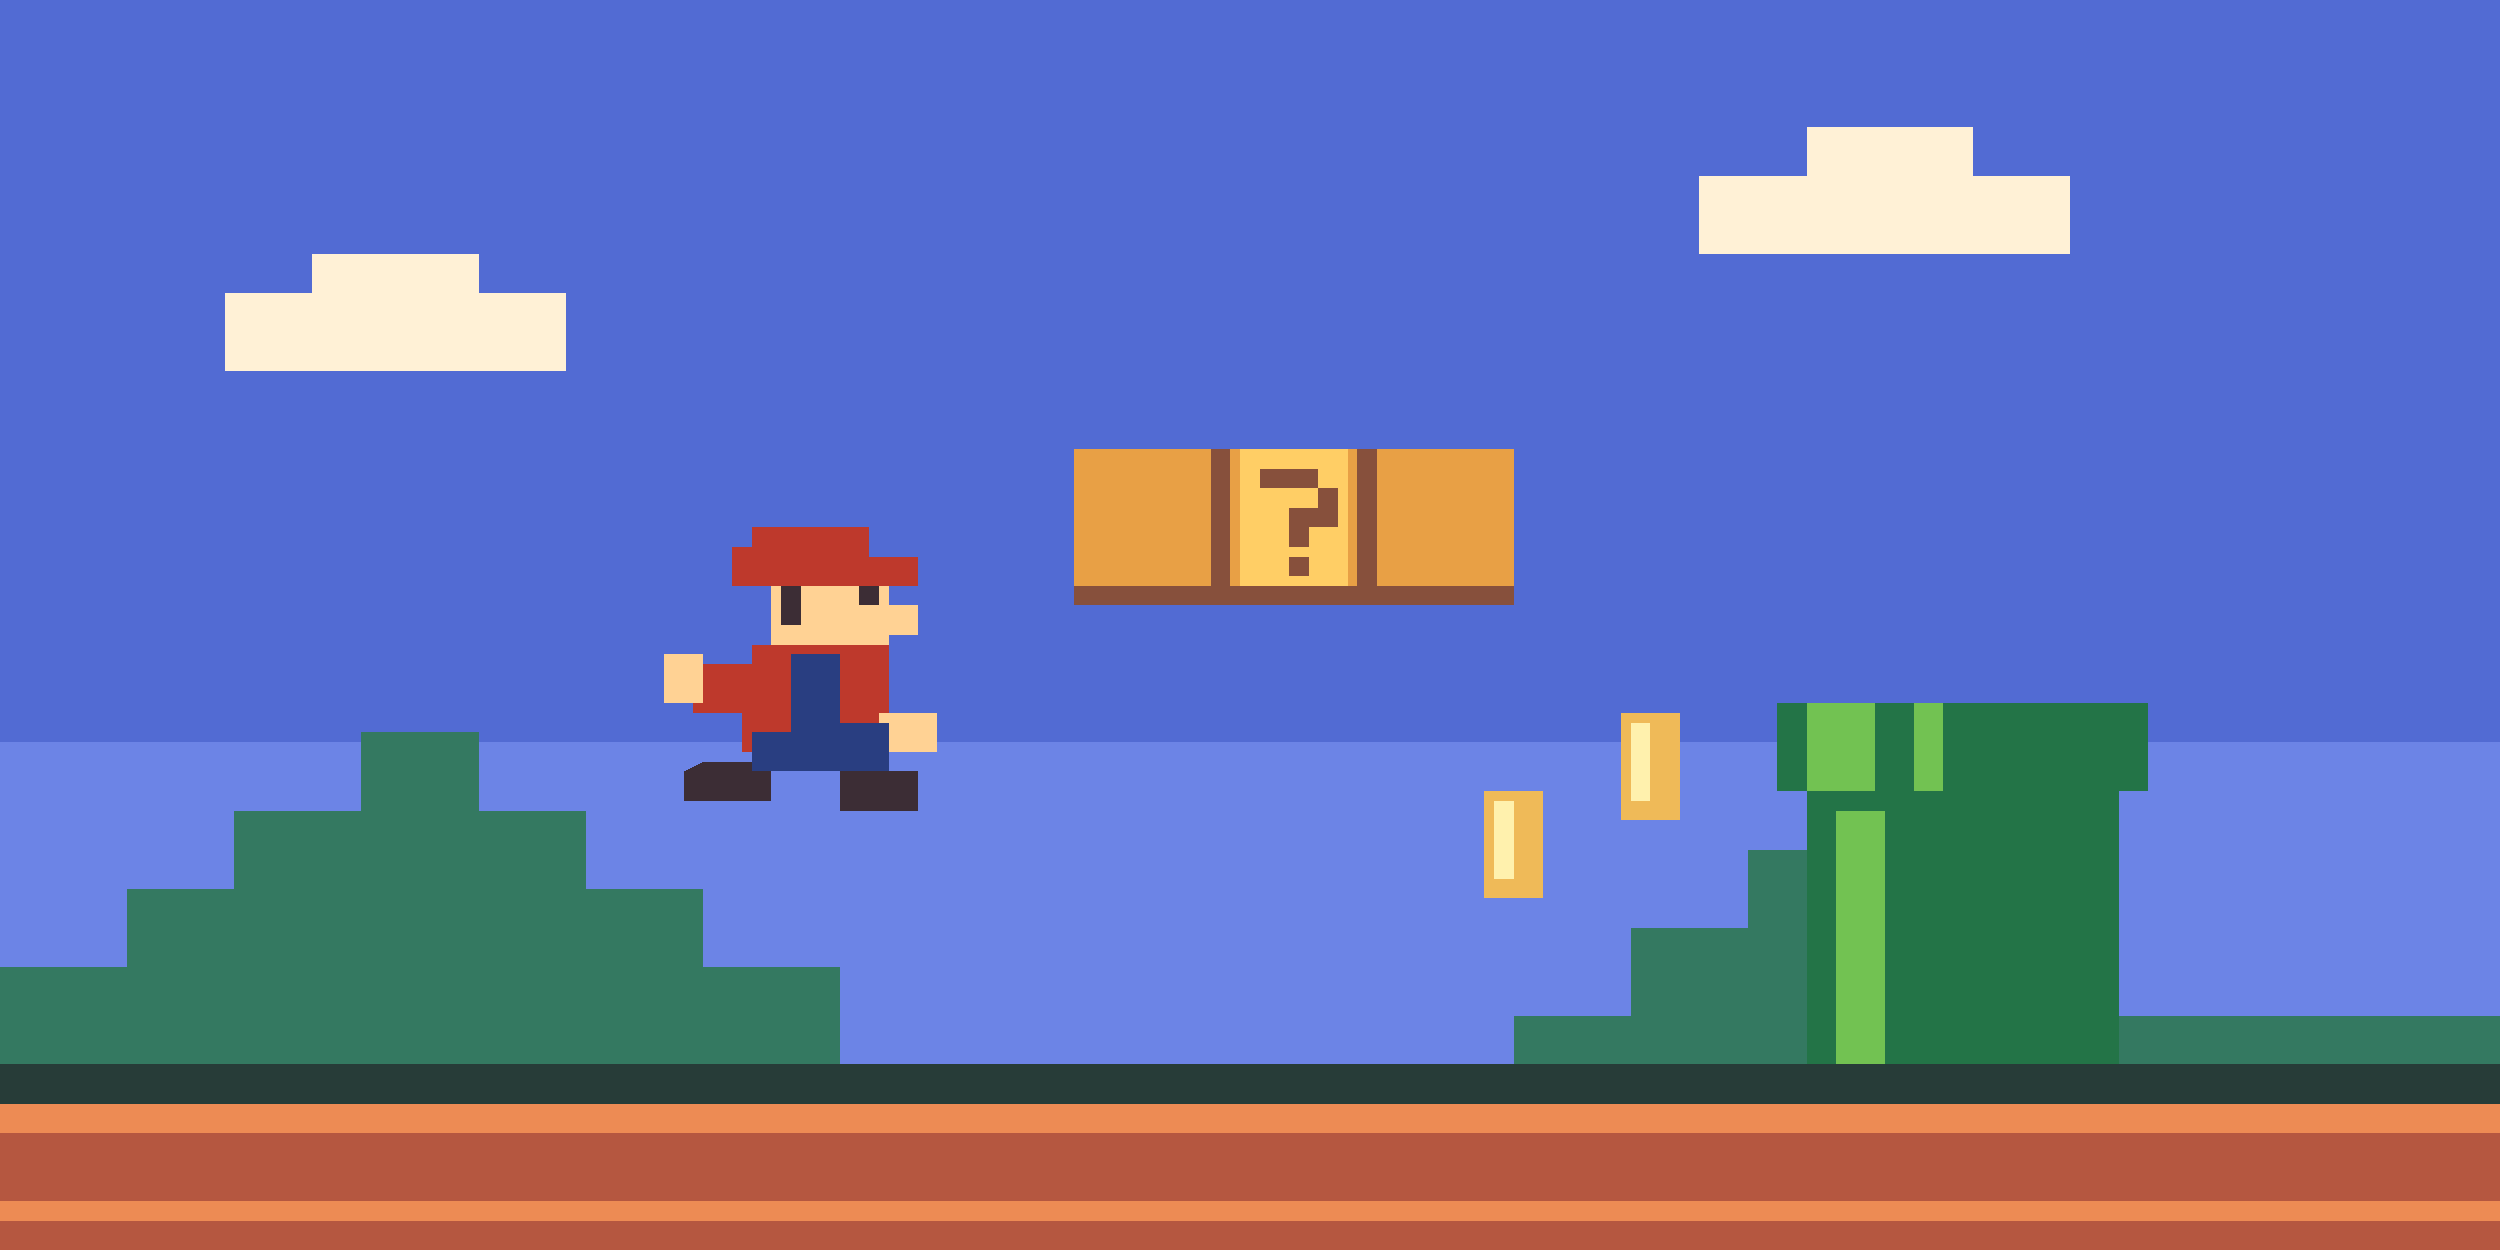
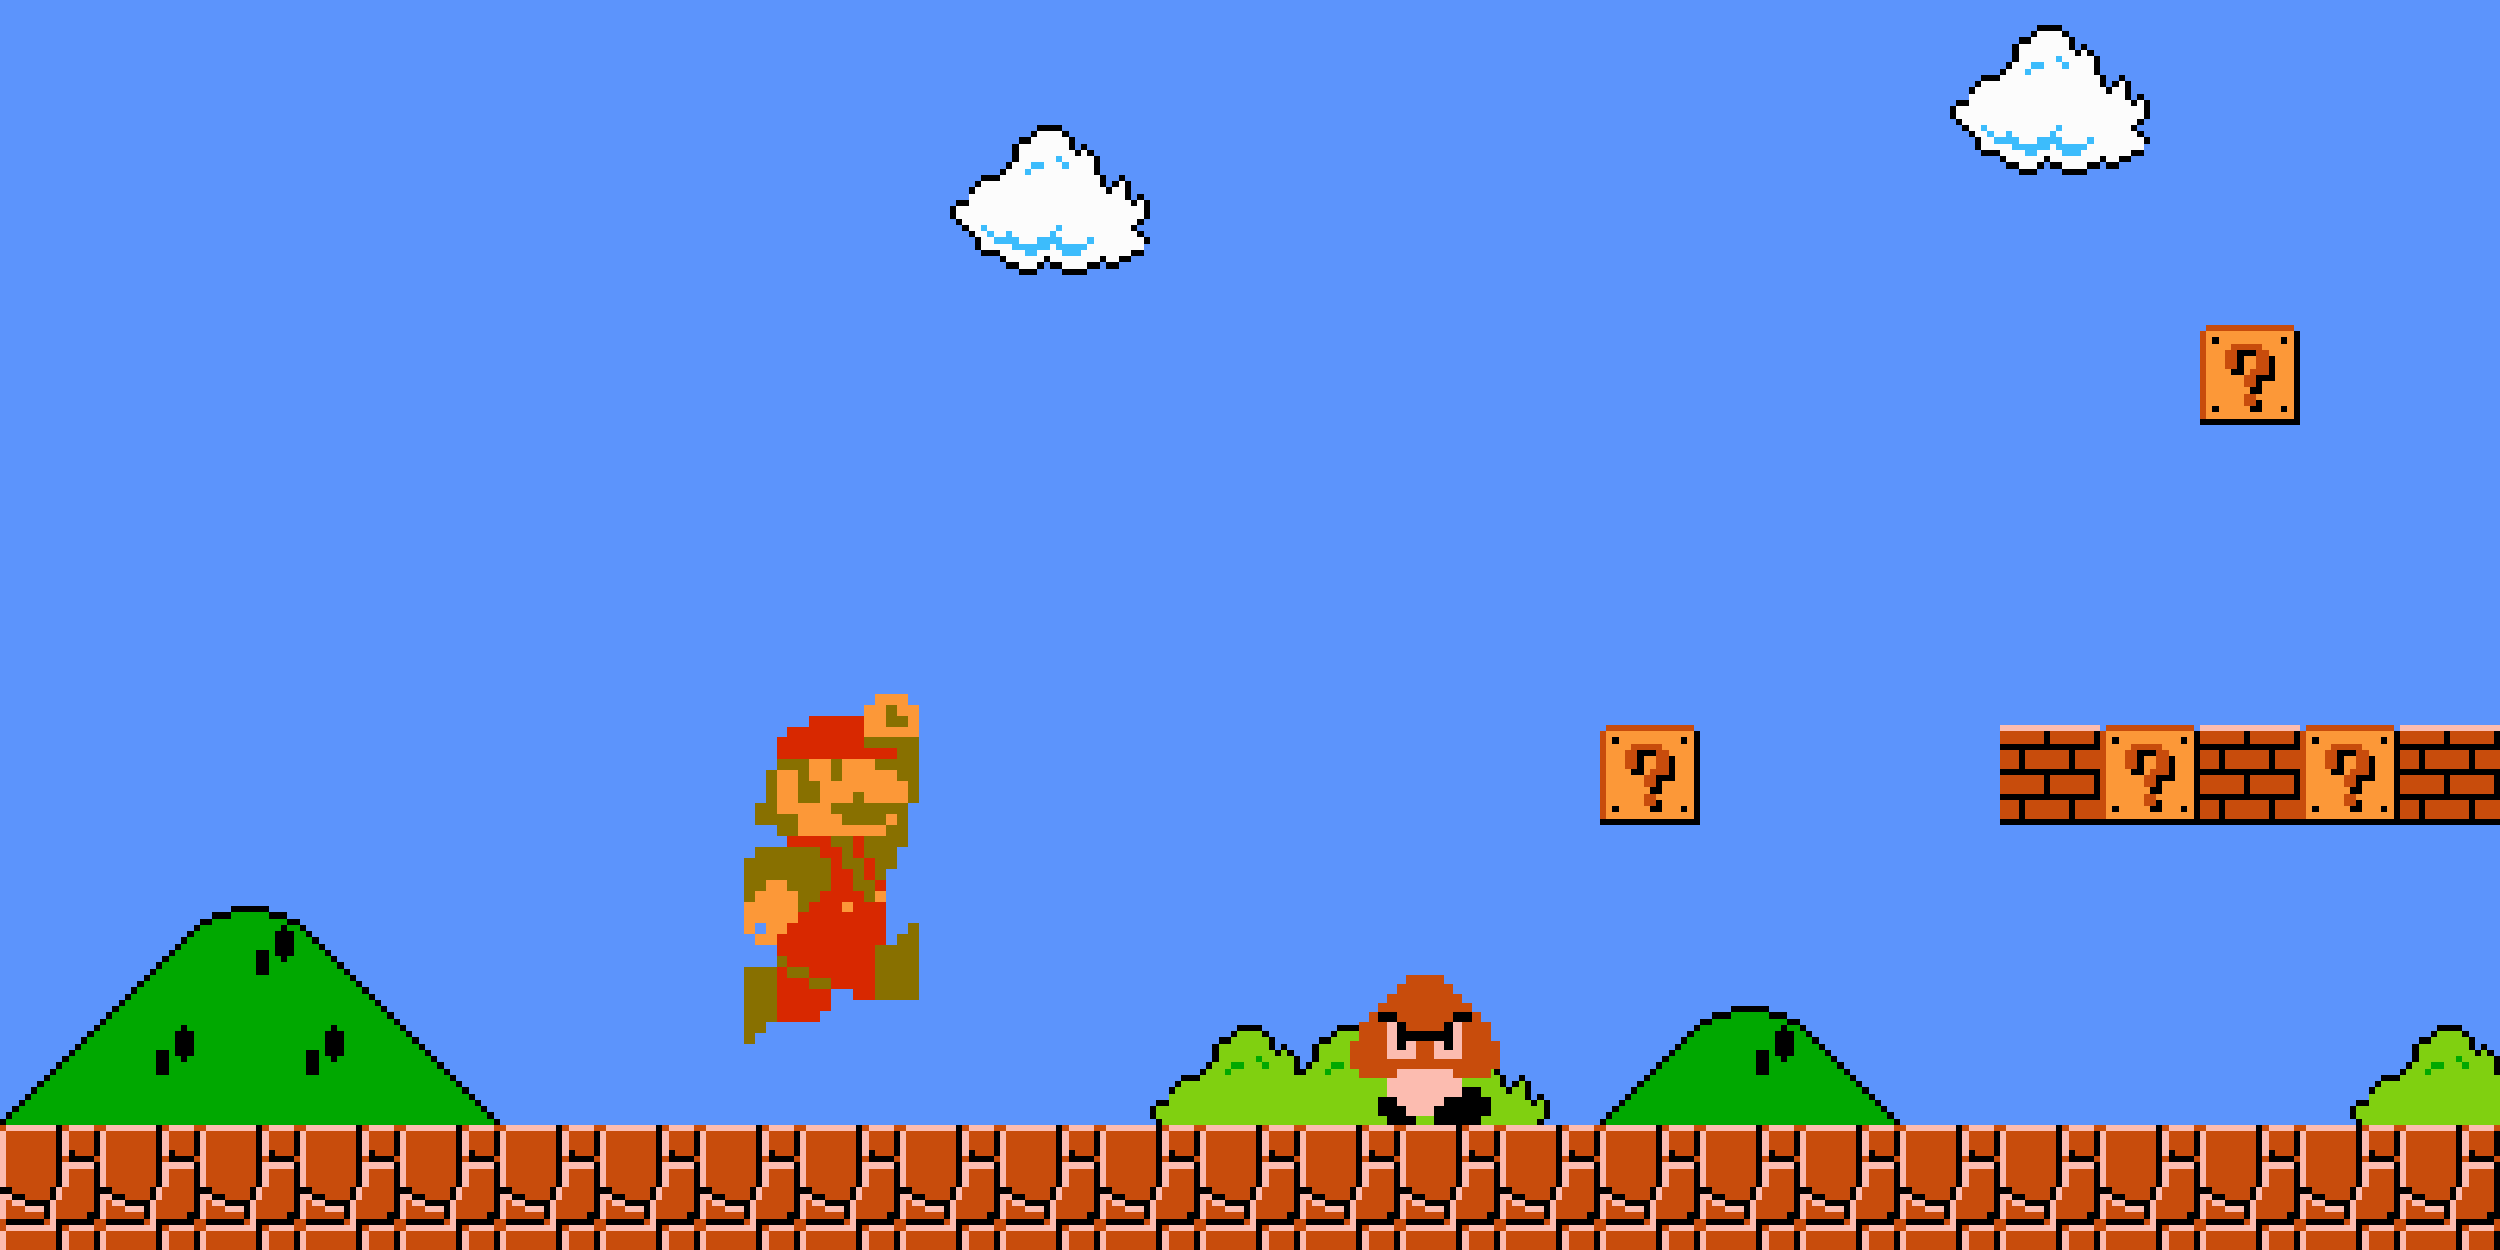
- <svg xmlns="http://www.w3.org/2000/svg" viewBox="0 0 256 128" shape-rendering="crispEdges">
-   <path fill="#526bd3" d="M0 0h256v128H0z" />
-   <path fill="#6c84e6" d="M0 76h256v38H0z" />
-   <path fill="#fff1d6" d="M23 30h9v-4h17v4h9v8H23zm151-12h11v-5h17v5h10v8h-38z" />
-   <path fill="#347961" d="M0 99h13v-8h11v-8h13v-8h12v8h11v8h12v8h14v13H0zm155 5h12v-9h12v-8h18v8h14v9h45v8H155z" />
-   <path fill="#273c38" d="M0 109h256v19H0z" />
-   <path fill="#b55740" d="M0 113h256v15H0z" />
-   <path fill="#ed8b54" d="M0 113h256v3H0zm0 10h256v2H0z" />
-   <path fill="#237447" d="M185 80h32v29h-32zm-3-8h38v9h-38z" />
-   <path fill="#72c252" d="M185 72h7v9h-7zm3 11h5v26h-5zm8-11h3v9h-3z" />
-   <path fill="#e8a045" d="M110 46h45v16h-45z" />
-   <path fill="#87503c" d="M110 60h45v2h-45zm14-14h2v16h-2zm15 0h2v16h-2z" />
-   <path fill="#ffce65" d="M127 46h11v14h-11z" />
-   <path fill="#87503c" d="M129 48h6v2h2v4h-3v2h-2v-4h3v-2h-6zm3 9h2v2h-2z" />
-   <path fill="#be392c" d="M77 54h12v3h5v3H75v-4h2zm0 12h14v11H76v-4h-5v-5h6z" />
-   <path fill="#ffd294" d="M79 60h12v6H79zm11 2h4v3h-4zm-22 5h4v5h-4zm22 6h6v4h-6z" />
-   <path fill="#3c2d35" d="M80 60h2v4h-2zm8 0h2v2h-2zM72 78h7v4h-9v-3zm14 1h8v4h-8z" />
-   <path fill="#293e81" d="M81 67h5v7h5v5H77v-4h4z" />
-   <path fill="#efba58" d="M152 81h6v11h-6zm14-8h6v11h-6z" />
-   <path fill="#fff1ad" d="M153 82h2v8h-2zm14-8h2v8h-2z" />
+ <svg xmlns="http://www.w3.org/2000/svg" viewBox="0 28 400 200" shape-rendering="crispEdges">
+   <rect width="400" height="240" fill="#5c94fc" />
+   <defs>
+     <g id="tile-205">
+       <path fill="#000000" d="M13 8h3v1h-3zM12 9h1v1h-1zM11 10h1v1h-1zM9 12h2v1h-2zM8 13h1v1h-1zM8 14h1v1h-1zM9 15h1v1h-1z" />
+       <path fill="#fcfcfc" d="M13 9h3v1h-3zM12 10h4v1h-4zM11 11h5v1h-5zM11 12h5v1h-5zM9 13h7v1h-7zM9 14h7v1h-7zM10 15h6v1h-6z" />
+     </g>
+     <g id="tile-206">
+       <path fill="#000000" d="M6 0h4v1h-4zM5 1h1v1h-1zM10 1h1v1h-1zM3 2h2v1h-2zM11 2h1v1h-1zM2 3h1v1h-1zM11 3h1v1h-1zM13 3h1v1h-1zM2 4h1v1h-1zM12 4h1v1h-1zM14 4h1v1h-1zM2 5h1v1h-1zM15 5h1v1h-1zM1 6h1v1h-1zM15 6h1v1h-1zM0 7h1v1h-1zM15 7h1v1h-1z" />
+       <path fill="#fcfcfc" d="M6 1h4v1h-4zM5 2h6v1h-6zM3 3h8v1h-8zM3 4h9v1h-9zM13 4h1v1h-1zM3 5h6v1h-6zM10 5h5v1h-5zM2 6h3v1h-3zM7 6h3v1h-3zM11 6h4v1h-4zM1 7h3v1h-3zM5 7h10v1h-10zM0 8h16v1h-16zM0 9h16v1h-16zM0 10h16v1h-16zM0 11h16v1h-16zM0 12h16v1h-16zM0 13h16v1h-16zM0 14h16v1h-16zM0 15h16v1h-16z" />
+       <path fill="#3cbcfc" d="M9 5h1v1h-1zM5 6h2v1h-2zM10 6h1v1h-1zM4 7h1v1h-1z" />
+     </g>
+     <g id="tile-207">
+       <path fill="#000000" d="M0 8h1v1h-1zM3 8h1v1h-1zM0 9h1v1h-1zM2 9h1v1h-1zM4 9h1v1h-1zM1 10h1v1h-1zM4 10h1v1h-1zM4 11h1v1h-1zM6 11h1v1h-1zM5 12h1v1h-1zM7 12h1v1h-1zM7 13h1v1h-1zM7 14h1v1h-1zM6 15h1v1h-1z" />
+       <path fill="#fcfcfc" d="M3 9h1v1h-1zM0 10h1v1h-1zM2 10h2v1h-2zM0 11h4v1h-4zM0 12h5v1h-5zM6 12h1v1h-1zM0 13h7v1h-7zM0 14h7v1h-7zM0 15h6v1h-6z" />
+     </g>
+     <g id="tile-253">
+       <path fill="#000000" d="M10 0h1v1h-1zM11 1h1v1h-1zM12 2h1v1h-1zM12 3h1v1h-1zM13 4h3v1h-3z" />
+       <path fill="#fcfcfc" d="M11 0h2v1h-2zM14 0h2v1h-2zM12 1h2v1h-2zM15 1h1v1h-1zM13 2h2v1h-2zM13 3h3v1h-3z" />
+       <path fill="#3cbcfc" d="M13 0h1v1h-1zM14 1h1v1h-1zM15 2h1v1h-1z" />
+     </g>
+     <g id="tile-254">
+       <path fill="#fcfcfc" d="M0 0h9v1h-9zM10 0h6v1h-6zM0 1h1v1h-1zM2 1h6v1h-6zM9 1h7v1h-7zM3 2h3v1h-3zM10 2h4v1h-4zM15 2h1v1h-1zM0 3h2v1h-2zM8 3h1v1h-1zM14 3h2v1h-2zM0 4h4v1h-4zM6 4h4v1h-4zM13 4h3v1h-3zM1 5h6v1h-6zM8 5h8v1h-8zM3 6h3v1h-3zM10 6h4v1h-4z" />
+       <path fill="#3cbcfc" d="M9 0h1v1h-1zM1 1h1v1h-1zM8 1h1v1h-1zM0 2h3v1h-3zM6 2h4v1h-4zM14 2h1v1h-1zM2 3h6v1h-6zM9 3h5v1h-5zM4 4h2v1h-2zM10 4h3v1h-3z" />
+       <path fill="#000000" d="M0 5h1v1h-1zM7 5h1v1h-1zM1 6h2v1h-2zM6 6h1v1h-1zM8 6h2v1h-2zM14 6h2v1h-2zM3 7h3v1h-3zM10 7h4v1h-4z" />
+     </g>
+     <g id="tile-255">
+       <path fill="#fcfcfc" d="M0 0h5v1h-5zM0 1h6v1h-6zM0 2h7v1h-7zM0 3h7v1h-7zM0 4h5v1h-5zM1 5h2v1h-2z" />
+       <path fill="#000000" d="M5 0h1v1h-1zM6 1h1v1h-1zM7 2h1v1h-1zM5 4h2v1h-2zM0 5h1v1h-1zM3 5h2v1h-2zM1 6h2v1h-2z" />
+     </g>
+     <g id="tile-202">
+       <path fill="#000000" d="M5 13h6v1h-6zM2 14h3v1h-3zM11 14h3v1h-3zM0 15h2v1h-2zM14 15h2v1h-2z" />
+       <path fill="#00a800" d="M5 14h6v1h-6zM2 15h12v1h-12z" />
+     </g>
+     <g id="tile-249">
+       <path fill="#000000" d="M15 0h1v1h-1zM14 1h1v1h-1zM13 2h1v1h-1zM12 3h1v1h-1zM11 4h1v1h-1zM10 5h1v1h-1zM9 6h1v1h-1zM8 7h1v1h-1zM7 8h1v1h-1zM6 9h1v1h-1zM5 10h1v1h-1zM4 11h1v1h-1zM3 12h1v1h-1zM2 13h1v1h-1zM1 14h1v1h-1zM0 15h1v1h-1z" />
+       <path fill="#00a800" d="M15 1h1v1h-1zM14 2h2v1h-2zM13 3h3v1h-3zM12 4h4v1h-4zM11 5h5v1h-5zM10 6h6v1h-6zM9 7h7v1h-7zM8 8h8v1h-8zM7 9h9v1h-9zM6 10h10v1h-10zM5 11h11v1h-11zM4 12h12v1h-12zM3 13h13v1h-13zM2 14h14v1h-14zM1 15h15v1h-15z" />
+     </g>
+     <g id="tile-297">
+       <path fill="#00a800" d="M0 0h13v1h-13zM14 0h2v1h-2zM0 1h12v1h-12zM15 1h1v1h-1zM0 2h12v1h-12zM15 2h1v1h-1zM0 3h12v1h-12zM15 3h1v1h-1zM0 4h9v1h-9zM11 4h1v1h-1zM15 4h1v1h-1zM0 5h9v1h-9zM11 5h2v1h-2zM14 5h2v1h-2zM0 6h9v1h-9zM11 6h5v1h-5zM0 7h9v1h-9zM11 7h5v1h-5zM0 8h16v1h-16zM0 9h16v1h-16zM0 10h16v1h-16zM0 11h16v1h-16zM0 12h16v1h-16zM0 13h16v1h-16zM0 14h16v1h-16zM0 15h16v1h-16z" />
+       <path fill="#000000" d="M13 0h1v1h-1zM12 1h3v1h-3zM12 2h3v1h-3zM12 3h3v1h-3zM9 4h2v1h-2zM12 4h3v1h-3zM9 5h2v1h-2zM13 5h1v1h-1zM9 6h2v1h-2zM9 7h2v1h-2z" />
+     </g>
+     <g id="tile-251">
+       <path fill="#000000" d="M0 0h1v1h-1zM1 1h1v1h-1zM2 2h1v1h-1zM3 3h1v1h-1zM4 4h1v1h-1zM5 5h1v1h-1zM6 6h1v1h-1zM7 7h1v1h-1zM8 8h1v1h-1zM9 9h1v1h-1zM10 10h1v1h-1zM11 11h1v1h-1zM12 12h1v1h-1zM13 13h1v1h-1zM14 14h1v1h-1zM15 15h1v1h-1z" />
+       <path fill="#00a800" d="M0 1h1v1h-1zM0 2h2v1h-2zM0 3h3v1h-3zM0 4h4v1h-4zM0 5h5v1h-5zM0 6h6v1h-6zM0 7h7v1h-7zM0 8h8v1h-8zM0 9h9v1h-9zM0 10h10v1h-10zM0 11h11v1h-11zM0 12h12v1h-12zM0 13h13v1h-13zM0 14h14v1h-14zM0 15h15v1h-15z" />
+     </g>
+     <g id="tile-296">
+       <path fill="#000000" d="M15 0h1v1h-1zM14 1h1v1h-1zM13 2h1v1h-1zM12 3h1v1h-1zM11 4h1v1h-1zM10 5h1v1h-1zM9 6h1v1h-1zM8 7h1v1h-1zM7 8h1v1h-1zM6 9h1v1h-1zM5 10h1v1h-1zM4 11h1v1h-1zM3 12h1v1h-1zM2 13h1v1h-1zM1 14h1v1h-1zM0 15h1v1h-1z" />
+       <path fill="#00a800" d="M15 1h1v1h-1zM14 2h2v1h-2zM13 3h3v1h-3zM12 4h4v1h-4zM11 5h5v1h-5zM10 6h6v1h-6zM9 7h7v1h-7zM8 8h8v1h-8zM7 9h9v1h-9zM6 10h10v1h-10zM5 11h11v1h-11zM4 12h12v1h-12zM3 13h13v1h-13zM2 14h14v1h-14zM1 15h15v1h-15z" />
+     </g>
+     <g id="tile-298">
+       <path fill="#00a800" d="M0 0h16v1h-16zM0 1h16v1h-16zM0 2h16v1h-16zM0 3h16v1h-16zM0 4h16v1h-16zM0 5h16v1h-16zM0 6h16v1h-16zM0 7h16v1h-16zM0 8h16v1h-16zM0 9h16v1h-16zM0 10h16v1h-16zM0 11h16v1h-16zM0 12h16v1h-16zM0 13h16v1h-16zM0 14h16v1h-16zM0 15h16v1h-16z" />
+     </g>
+     <g id="tile-299">
+       <path fill="#00a800" d="M0 0h5v1h-5zM6 0h10v1h-10zM0 1h4v1h-4zM7 1h9v1h-9zM0 2h4v1h-4zM7 2h9v1h-9zM0 3h4v1h-4zM7 3h9v1h-9zM0 4h1v1h-1zM3 4h1v1h-1zM7 4h9v1h-9zM0 5h1v1h-1zM3 5h2v1h-2zM6 5h10v1h-10zM0 6h1v1h-1zM3 6h13v1h-13zM0 7h1v1h-1zM3 7h13v1h-13zM0 8h16v1h-16zM0 9h16v1h-16zM0 10h16v1h-16zM0 11h16v1h-16zM0 12h16v1h-16zM0 13h16v1h-16zM0 14h16v1h-16zM0 15h16v1h-16z" />
+       <path fill="#000000" d="M5 0h1v1h-1zM4 1h3v1h-3zM4 2h3v1h-3zM4 3h3v1h-3zM1 4h2v1h-2zM4 4h3v1h-3zM1 5h2v1h-2zM5 5h1v1h-1zM1 6h2v1h-2zM1 7h2v1h-2z" />
+     </g>
+     <g id="tile-300">
+       <path fill="#000000" d="M0 0h1v1h-1zM1 1h1v1h-1zM2 2h1v1h-1zM3 3h1v1h-1zM4 4h1v1h-1zM5 5h1v1h-1zM6 6h1v1h-1zM7 7h1v1h-1zM8 8h1v1h-1zM9 9h1v1h-1zM10 10h1v1h-1zM11 11h1v1h-1zM12 12h1v1h-1zM13 13h1v1h-1zM14 14h1v1h-1zM15 15h1v1h-1z" />
+       <path fill="#00a800" d="M0 1h1v1h-1zM0 2h2v1h-2zM0 3h3v1h-3zM0 4h4v1h-4zM0 5h5v1h-5zM0 6h6v1h-6zM0 7h7v1h-7zM0 8h8v1h-8zM0 9h9v1h-9zM0 10h10v1h-10zM0 11h11v1h-11zM0 12h12v1h-12zM0 13h13v1h-13zM0 14h14v1h-14zM0 15h15v1h-15z" />
+     </g>
+     <g id="tile-301">
+       <path fill="#000000" d="M13 8h3v1h-3zM12 9h1v1h-1zM11 10h1v1h-1zM9 12h2v1h-2zM8 13h1v1h-1zM8 14h1v1h-1zM9 15h1v1h-1z" />
+       <path fill="#80d010" d="M13 9h3v1h-3zM12 10h4v1h-4zM11 11h5v1h-5zM11 12h5v1h-5zM9 13h7v1h-7zM9 14h7v1h-7zM10 15h6v1h-6z" />
+     </g>
+     <g id="tile-302">
+       <path fill="#000000" d="M6 0h4v1h-4zM5 1h1v1h-1zM10 1h1v1h-1zM3 2h2v1h-2zM11 2h1v1h-1zM2 3h1v1h-1zM11 3h1v1h-1zM13 3h1v1h-1zM2 4h1v1h-1zM12 4h1v1h-1zM14 4h1v1h-1zM2 5h1v1h-1zM15 5h1v1h-1zM1 6h1v1h-1zM15 6h1v1h-1zM0 7h1v1h-1zM15 7h1v1h-1z" />
+       <path fill="#80d010" d="M6 1h4v1h-4zM5 2h6v1h-6zM3 3h8v1h-8zM3 4h9v1h-9zM13 4h1v1h-1zM3 5h6v1h-6zM10 5h5v1h-5zM2 6h3v1h-3zM7 6h3v1h-3zM11 6h4v1h-4zM1 7h3v1h-3zM5 7h10v1h-10zM0 8h16v1h-16zM0 9h16v1h-16zM0 10h16v1h-16zM0 11h16v1h-16zM0 12h16v1h-16zM0 13h16v1h-16zM0 14h16v1h-16zM0 15h16v1h-16z" />
+       <path fill="#00a800" d="M9 5h1v1h-1zM5 6h2v1h-2zM10 6h1v1h-1zM4 7h1v1h-1z" />
+     </g>
+     <g id="tile-303">
+       <path fill="#000000" d="M0 8h1v1h-1zM3 8h1v1h-1zM0 9h1v1h-1zM2 9h1v1h-1zM4 9h1v1h-1zM1 10h1v1h-1zM4 10h1v1h-1zM4 11h1v1h-1zM6 11h1v1h-1zM5 12h1v1h-1zM7 12h1v1h-1zM7 13h1v1h-1zM7 14h1v1h-1zM6 15h1v1h-1z" />
+       <path fill="#80d010" d="M3 9h1v1h-1zM0 10h1v1h-1zM2 10h2v1h-2zM0 11h4v1h-4zM0 12h5v1h-5zM6 12h1v1h-1zM0 13h7v1h-7zM0 14h7v1h-7zM0 15h6v1h-6z" />
+     </g>
+     <g id="tile-192">
+       <path fill="#c84c0c" d="M1 0h14v1h-14zM0 1h1v1h-1zM0 2h1v1h-1zM0 3h1v1h-1zM5 3h5v1h-5zM0 4h1v1h-1zM4 4h2v1h-2zM9 4h2v1h-2zM0 5h1v1h-1zM4 5h2v1h-2zM9 5h2v1h-2zM0 6h1v1h-1zM4 6h2v1h-2zM9 6h2v1h-2zM0 7h1v1h-1zM8 7h3v1h-3zM0 8h1v1h-1zM7 8h2v1h-2zM0 9h1v1h-1zM7 9h2v1h-2zM0 10h1v1h-1zM0 11h1v1h-1zM7 11h2v1h-2zM0 12h1v1h-1zM7 12h2v1h-2zM0 13h1v1h-1zM0 14h1v1h-1z" />
+       <path fill="#fc9838" d="M1 1h14v1h-14zM1 2h1v1h-1zM3 2h10v1h-10zM14 2h1v1h-1zM1 3h4v1h-4zM10 3h5v1h-5zM1 4h3v1h-3zM11 4h4v1h-4zM1 5h3v1h-3zM7 5h2v1h-2zM12 5h3v1h-3zM1 6h3v1h-3zM7 6h2v1h-2zM12 6h3v1h-3zM1 7h4v1h-4zM7 7h1v1h-1zM12 7h3v1h-3zM1 8h6v1h-6zM12 8h3v1h-3zM1 9h6v1h-6zM10 9h5v1h-5zM1 10h7v1h-7zM10 10h5v1h-5zM1 11h6v1h-6zM9 11h6v1h-6zM1 12h6v1h-6zM10 12h5v1h-5zM1 13h1v1h-1zM3 13h5v1h-5zM10 13h3v1h-3zM14 13h1v1h-1zM1 14h14v1h-14z" />
+       <path fill="#000000" d="M15 1h1v1h-1zM2 2h1v1h-1zM13 2h1v1h-1zM15 2h1v1h-1zM15 3h1v1h-1zM6 4h3v1h-3zM15 4h1v1h-1zM6 5h1v1h-1zM11 5h1v1h-1zM15 5h1v1h-1zM6 6h1v1h-1zM11 6h1v1h-1zM15 6h1v1h-1zM5 7h2v1h-2zM11 7h1v1h-1zM15 7h1v1h-1zM9 8h3v1h-3zM15 8h1v1h-1zM9 9h1v1h-1zM15 9h1v1h-1zM8 10h2v1h-2zM15 10h1v1h-1zM15 11h1v1h-1zM9 12h1v1h-1zM15 12h1v1h-1zM2 13h1v1h-1zM8 13h2v1h-2zM13 13h1v1h-1zM15 13h1v1h-1zM15 14h1v1h-1zM0 15h16v1h-16z" />
+     </g>
+     <g id="tile-289">
+       <path fill="#fcbcb0" d="M0 0h16v1h-16z" />
+       <path fill="#c84c0c" d="M0 1h7v1h-7zM8 1h7v1h-7zM0 2h7v1h-7zM8 2h7v1h-7zM0 4h3v1h-3zM4 4h7v1h-7zM12 4h4v1h-4zM0 5h3v1h-3zM4 5h7v1h-7zM12 5h4v1h-4zM0 6h3v1h-3zM4 6h7v1h-7zM12 6h4v1h-4zM0 8h7v1h-7zM8 8h7v1h-7zM0 9h7v1h-7zM8 9h7v1h-7zM0 10h7v1h-7zM8 10h7v1h-7zM0 12h3v1h-3zM4 12h7v1h-7zM12 12h4v1h-4zM0 13h3v1h-3zM4 13h7v1h-7zM12 13h4v1h-4zM0 14h3v1h-3zM4 14h7v1h-7zM12 14h4v1h-4z" />
+       <path fill="#000000" d="M7 1h1v1h-1zM15 1h1v1h-1zM7 2h1v1h-1zM15 2h1v1h-1zM0 3h16v1h-16zM3 4h1v1h-1zM11 4h1v1h-1zM3 5h1v1h-1zM11 5h1v1h-1zM3 6h1v1h-1zM11 6h1v1h-1zM0 7h16v1h-16zM7 8h1v1h-1zM15 8h1v1h-1zM7 9h1v1h-1zM15 9h1v1h-1zM7 10h1v1h-1zM15 10h1v1h-1zM0 11h16v1h-16zM3 12h1v1h-1zM11 12h1v1h-1zM3 13h1v1h-1zM11 13h1v1h-1zM3 14h1v1h-1zM11 14h1v1h-1zM0 15h16v1h-16z" />
+     </g>
+     <g id="tile-384">
+       <path fill="#c84c0c" d="M0 0h1v1h-1zM10 0h1v1h-1zM15 0h1v1h-1zM1 1h8v1h-8zM11 1h4v1h-4zM1 2h8v1h-8zM11 2h4v1h-4zM1 3h8v1h-8zM11 3h4v1h-4zM1 4h8v1h-8zM12 4h3v1h-3zM1 5h8v1h-8zM10 5h1v1h-1zM15 5h1v1h-1zM1 6h8v1h-8zM1 7h8v1h-8zM11 7h4v1h-4zM1 8h8v1h-8zM11 8h4v1h-4zM1 9h8v1h-8zM11 9h4v1h-4zM2 10h6v1h-6zM10 10h5v1h-5zM4 11h4v1h-4zM10 11h5v1h-5zM1 12h1v1h-1zM9 12h6v1h-6zM1 13h3v1h-3zM9 13h6v1h-6zM1 14h6v1h-6zM9 14h5v1h-5zM0 15h1v1h-1zM7 15h1v1h-1zM15 15h1v1h-1z" />
+       <path fill="#fcbcb0" d="M1 0h8v1h-8zM11 0h4v1h-4zM0 1h1v1h-1zM10 1h1v1h-1zM0 2h1v1h-1zM10 2h1v1h-1zM0 3h1v1h-1zM10 3h1v1h-1zM0 4h1v1h-1zM10 4h1v1h-1zM0 5h1v1h-1zM0 6h1v1h-1zM10 6h5v1h-5zM0 7h1v1h-1zM10 7h1v1h-1zM0 8h1v1h-1zM10 8h1v1h-1zM0 9h1v1h-1zM10 9h1v1h-1zM9 10h1v1h-1zM0 11h2v1h-2zM9 11h1v1h-1zM0 12h1v1h-1zM2 12h2v1h-2zM8 12h1v1h-1zM0 13h1v1h-1zM4 13h3v1h-3zM8 13h1v1h-1zM0 14h1v1h-1zM8 14h1v1h-1zM8 15h1v1h-1z" />
+       <path fill="#000000" d="M9 0h1v1h-1zM9 1h1v1h-1zM15 1h1v1h-1zM9 2h1v1h-1zM15 2h1v1h-1zM9 3h1v1h-1zM15 3h1v1h-1zM9 4h1v1h-1zM11 4h1v1h-1zM15 4h1v1h-1zM9 5h1v1h-1zM11 5h4v1h-4zM9 6h1v1h-1zM15 6h1v1h-1zM9 7h1v1h-1zM15 7h1v1h-1zM9 8h1v1h-1zM15 8h1v1h-1zM9 9h1v1h-1zM15 9h1v1h-1zM0 10h2v1h-2zM8 10h1v1h-1zM15 10h1v1h-1zM2 11h2v1h-2zM8 11h1v1h-1zM15 11h1v1h-1zM4 12h4v1h-4zM15 12h1v1h-1zM7 13h1v1h-1zM15 13h1v1h-1zM7 14h1v1h-1zM14 14h2v1h-2zM1 15h6v1h-6zM9 15h6v1h-6z" />
+     </g>
+   </defs>
+   <g>
+     <use href="#tile-205" x="304" y="32" />
+     <use href="#tile-206" x="320" y="32" />
+     <use href="#tile-207" x="336" y="32" />
+     <use href="#tile-205" x="144" y="48" />
+     <use href="#tile-206" x="160" y="48" />
+     <use href="#tile-207" x="176" y="48" />
+     <use href="#tile-253" x="304" y="48" />
+     <use href="#tile-254" x="320" y="48" />
+     <use href="#tile-255" x="336" y="48" />
+     <use href="#tile-253" x="144" y="64" />
+     <use href="#tile-254" x="160" y="64" />
+     <use href="#tile-255" x="176" y="64" />
+     <use href="#tile-202" x="32" y="160" />
+     <use href="#tile-249" x="16" y="176" />
+     <use href="#tile-297" x="32" y="176" />
+     <use href="#tile-251" x="48" y="176" />
+     <use href="#tile-202" x="272" y="176" />
+     <use href="#tile-296" x="0" y="192" />
+     <use href="#tile-297" x="16" y="192" />
+     <use href="#tile-298" x="32" y="192" />
+     <use href="#tile-299" x="48" y="192" />
+     <use href="#tile-300" x="64" y="192" />
+     <use href="#tile-301" x="176" y="192" />
+     <use href="#tile-302" x="192" y="192" />
+     <use href="#tile-302" x="208" y="192" />
+     <use href="#tile-302" x="224" y="192" />
+     <use href="#tile-303" x="240" y="192" />
+     <use href="#tile-249" x="256" y="192" />
+     <use href="#tile-297" x="272" y="192" />
+     <use href="#tile-251" x="288" y="192" />
+     <use href="#tile-301" x="368" y="192" />
+     <use href="#tile-302" x="384" y="192" />
+   </g>
+   <g>
+     <use href="#tile-192" x="352" y="80" />
+     <use href="#tile-192" x="256" y="144" />
+     <use href="#tile-289" x="320" y="144" />
+     <use href="#tile-192" x="336" y="144" />
+     <use href="#tile-289" x="352" y="144" />
+     <use href="#tile-192" x="368" y="144" />
+     <use href="#tile-289" x="384" y="144" />
+     <use href="#tile-384" x="0" y="208" />
+     <use href="#tile-384" x="16" y="208" />
+     <use href="#tile-384" x="32" y="208" />
+     <use href="#tile-384" x="48" y="208" />
+     <use href="#tile-384" x="64" y="208" />
+     <use href="#tile-384" x="80" y="208" />
+     <use href="#tile-384" x="96" y="208" />
+     <use href="#tile-384" x="112" y="208" />
+     <use href="#tile-384" x="128" y="208" />
+     <use href="#tile-384" x="144" y="208" />
+     <use href="#tile-384" x="160" y="208" />
+     <use href="#tile-384" x="176" y="208" />
+     <use href="#tile-384" x="192" y="208" />
+     <use href="#tile-384" x="208" y="208" />
+     <use href="#tile-384" x="224" y="208" />
+     <use href="#tile-384" x="240" y="208" />
+     <use href="#tile-384" x="256" y="208" />
+     <use href="#tile-384" x="272" y="208" />
+     <use href="#tile-384" x="288" y="208" />
+     <use href="#tile-384" x="304" y="208" />
+     <use href="#tile-384" x="320" y="208" />
+     <use href="#tile-384" x="336" y="208" />
+     <use href="#tile-384" x="352" y="208" />
+     <use href="#tile-384" x="368" y="208" />
+     <use href="#tile-384" x="384" y="208" />
+     <use href="#tile-384" x="0" y="224" />
+     <use href="#tile-384" x="16" y="224" />
+     <use href="#tile-384" x="32" y="224" />
+     <use href="#tile-384" x="48" y="224" />
+     <use href="#tile-384" x="64" y="224" />
+     <use href="#tile-384" x="80" y="224" />
+     <use href="#tile-384" x="96" y="224" />
+     <use href="#tile-384" x="112" y="224" />
+     <use href="#tile-384" x="128" y="224" />
+     <use href="#tile-384" x="144" y="224" />
+     <use href="#tile-384" x="160" y="224" />
+     <use href="#tile-384" x="176" y="224" />
+     <use href="#tile-384" x="192" y="224" />
+     <use href="#tile-384" x="208" y="224" />
+     <use href="#tile-384" x="224" y="224" />
+     <use href="#tile-384" x="240" y="224" />
+     <use href="#tile-384" x="256" y="224" />
+     <use href="#tile-384" x="272" y="224" />
+     <use href="#tile-384" x="288" y="224" />
+     <use href="#tile-384" x="304" y="224" />
+     <use href="#tile-384" x="320" y="224" />
+     <use href="#tile-384" x="336" y="224" />
+     <use href="#tile-384" x="352" y="224" />
+     <use href="#tile-384" x="368" y="224" />
+     <use href="#tile-384" x="384" y="224" />
+   </g>
+   <g />
+   <g transform="translate(119 139) scale(1.75)">
+     <path fill="#fc9838" d="M12 0h3v1h-3zM11 1h2v1h-2zM14 1h2v1h-2zM11 2h2v1h-2zM15 2h1v1h-1zM11 3h5v1h-5zM6 6h2v1h-2zM9 6h3v1h-3zM3 7h2v1h-2zM6 7h2v1h-2zM9 7h5v1h-5zM3 8h2v1h-2zM7 8h8v1h-8zM3 9h2v1h-2zM7 9h3v1h-3zM11 9h4v1h-4zM3 10h5v1h-5zM5 11h4v1h-4zM13 11h1v1h-1zM5 12h8v1h-8zM2 17h2v1h-2zM1 18h4v1h-4zM12 18h1v1h-1zM0 19h5v1h-5zM9 19h1v1h-1zM0 20h5v1h-5zM0 21h1v1h-1zM2 21h2v1h-2zM1 22h2v1h-2z" />
+     <path fill="#887000" d="M13 1h1v1h-1zM13 2h2v1h-2zM11 4h5v1h-5zM14 5h2v1h-2zM3 6h3v1h-3zM8 6h1v1h-1zM12 6h4v1h-4zM2 7h1v1h-1zM5 7h1v1h-1zM8 7h1v1h-1zM14 7h2v1h-2zM2 8h1v1h-1zM5 8h2v1h-2zM15 8h1v1h-1zM2 9h1v1h-1zM5 9h2v1h-2zM10 9h1v1h-1zM15 9h1v1h-1zM1 10h2v1h-2zM8 10h7v1h-7zM1 11h4v1h-4zM9 11h4v1h-4zM14 11h1v1h-1zM3 12h2v1h-2zM13 12h2v1h-2zM8 13h2v1h-2zM11 13h4v1h-4zM1 14h6v1h-6zM9 14h1v1h-1zM11 14h3v1h-3zM0 15h8v1h-8zM9 15h2v1h-2zM12 15h2v1h-2zM0 16h8v1h-8zM10 16h1v1h-1zM12 16h1v1h-1zM0 17h2v1h-2zM4 17h4v1h-4zM10 17h2v1h-2zM0 18h1v1h-1zM5 18h2v1h-2zM11 18h1v1h-1zM5 19h1v1h-1zM15 21h1v1h-1zM14 22h2v1h-2zM12 23h4v1h-4zM3 24h1v1h-1zM12 24h4v1h-4zM0 25h3v1h-3zM4 25h2v1h-2zM12 25h4v1h-4zM0 26h3v1h-3zM6 26h2v1h-2zM12 26h4v1h-4zM0 27h3v1h-3zM12 27h4v1h-4zM0 28h3v1h-3zM0 29h3v1h-3zM0 30h2v1h-2zM0 31h1v1h-1z" />
+     <path fill="#d82800" d="M6 2h5v1h-5zM4 3h7v1h-7zM3 4h8v1h-8zM3 5h11v1h-11zM4 13h4v1h-4zM10 13h1v1h-1zM7 14h2v1h-2zM10 14h1v1h-1zM8 15h1v1h-1zM11 15h1v1h-1zM8 16h2v1h-2zM11 16h1v1h-1zM8 17h2v1h-2zM12 17h1v1h-1zM7 18h4v1h-4zM6 19h3v1h-3zM10 19h3v1h-3zM5 20h8v1h-8zM4 21h9v1h-9zM3 22h10v1h-10zM3 23h9v1h-9zM4 24h8v1h-8zM3 25h1v1h-1zM6 25h6v1h-6zM3 26h3v1h-3zM8 26h4v1h-4zM3 27h5v1h-5zM10 27h2v1h-2zM3 28h5v1h-5zM3 29h4v1h-4z" />
+   </g>
+   <g transform="translate(216 184) scale(1.5)">
+     <path fill="#c84c0c" d="M6 0h4v1h-4zM5 1h6v1h-6zM4 2h8v1h-8zM3 3h10v1h-10zM2 4h1v1h-1zM5 4h6v1h-6zM13 4h1v1h-1zM1 5h3v1h-3zM6 5h4v1h-4zM12 5h3v1h-3zM1 6h3v1h-3zM12 6h3v1h-3zM0 7h4v1h-4zM7 7h2v1h-2zM12 7h4v1h-4zM0 8h4v1h-4zM7 8h2v1h-2zM12 8h4v1h-4zM0 9h16v1h-16zM1 10h4v1h-4zM11 10h4v1h-4z" />
+     <path fill="#000000" d="M3 4h2v1h-2zM11 4h2v1h-2zM5 5h1v1h-1zM10 5h1v1h-1zM5 6h6v1h-6zM5 7h1v1h-1zM10 7h1v1h-1zM12 12h2v1h-2zM3 13h2v1h-2zM10 13h5v1h-5zM3 14h3v1h-3zM9 14h6v1h-6zM4 15h3v1h-3zM9 15h5v1h-5z" />
+     <path fill="#fcbcb0" d="M4 5h1v1h-1zM11 5h1v1h-1zM4 6h1v1h-1zM11 6h1v1h-1zM4 7h1v1h-1zM6 7h1v1h-1zM9 7h1v1h-1zM11 7h1v1h-1zM4 8h3v1h-3zM9 8h3v1h-3zM5 10h6v1h-6zM4 11h8v1h-8zM4 12h8v1h-8zM5 13h5v1h-5zM6 14h3v1h-3z" />
+   </g>
</svg>
